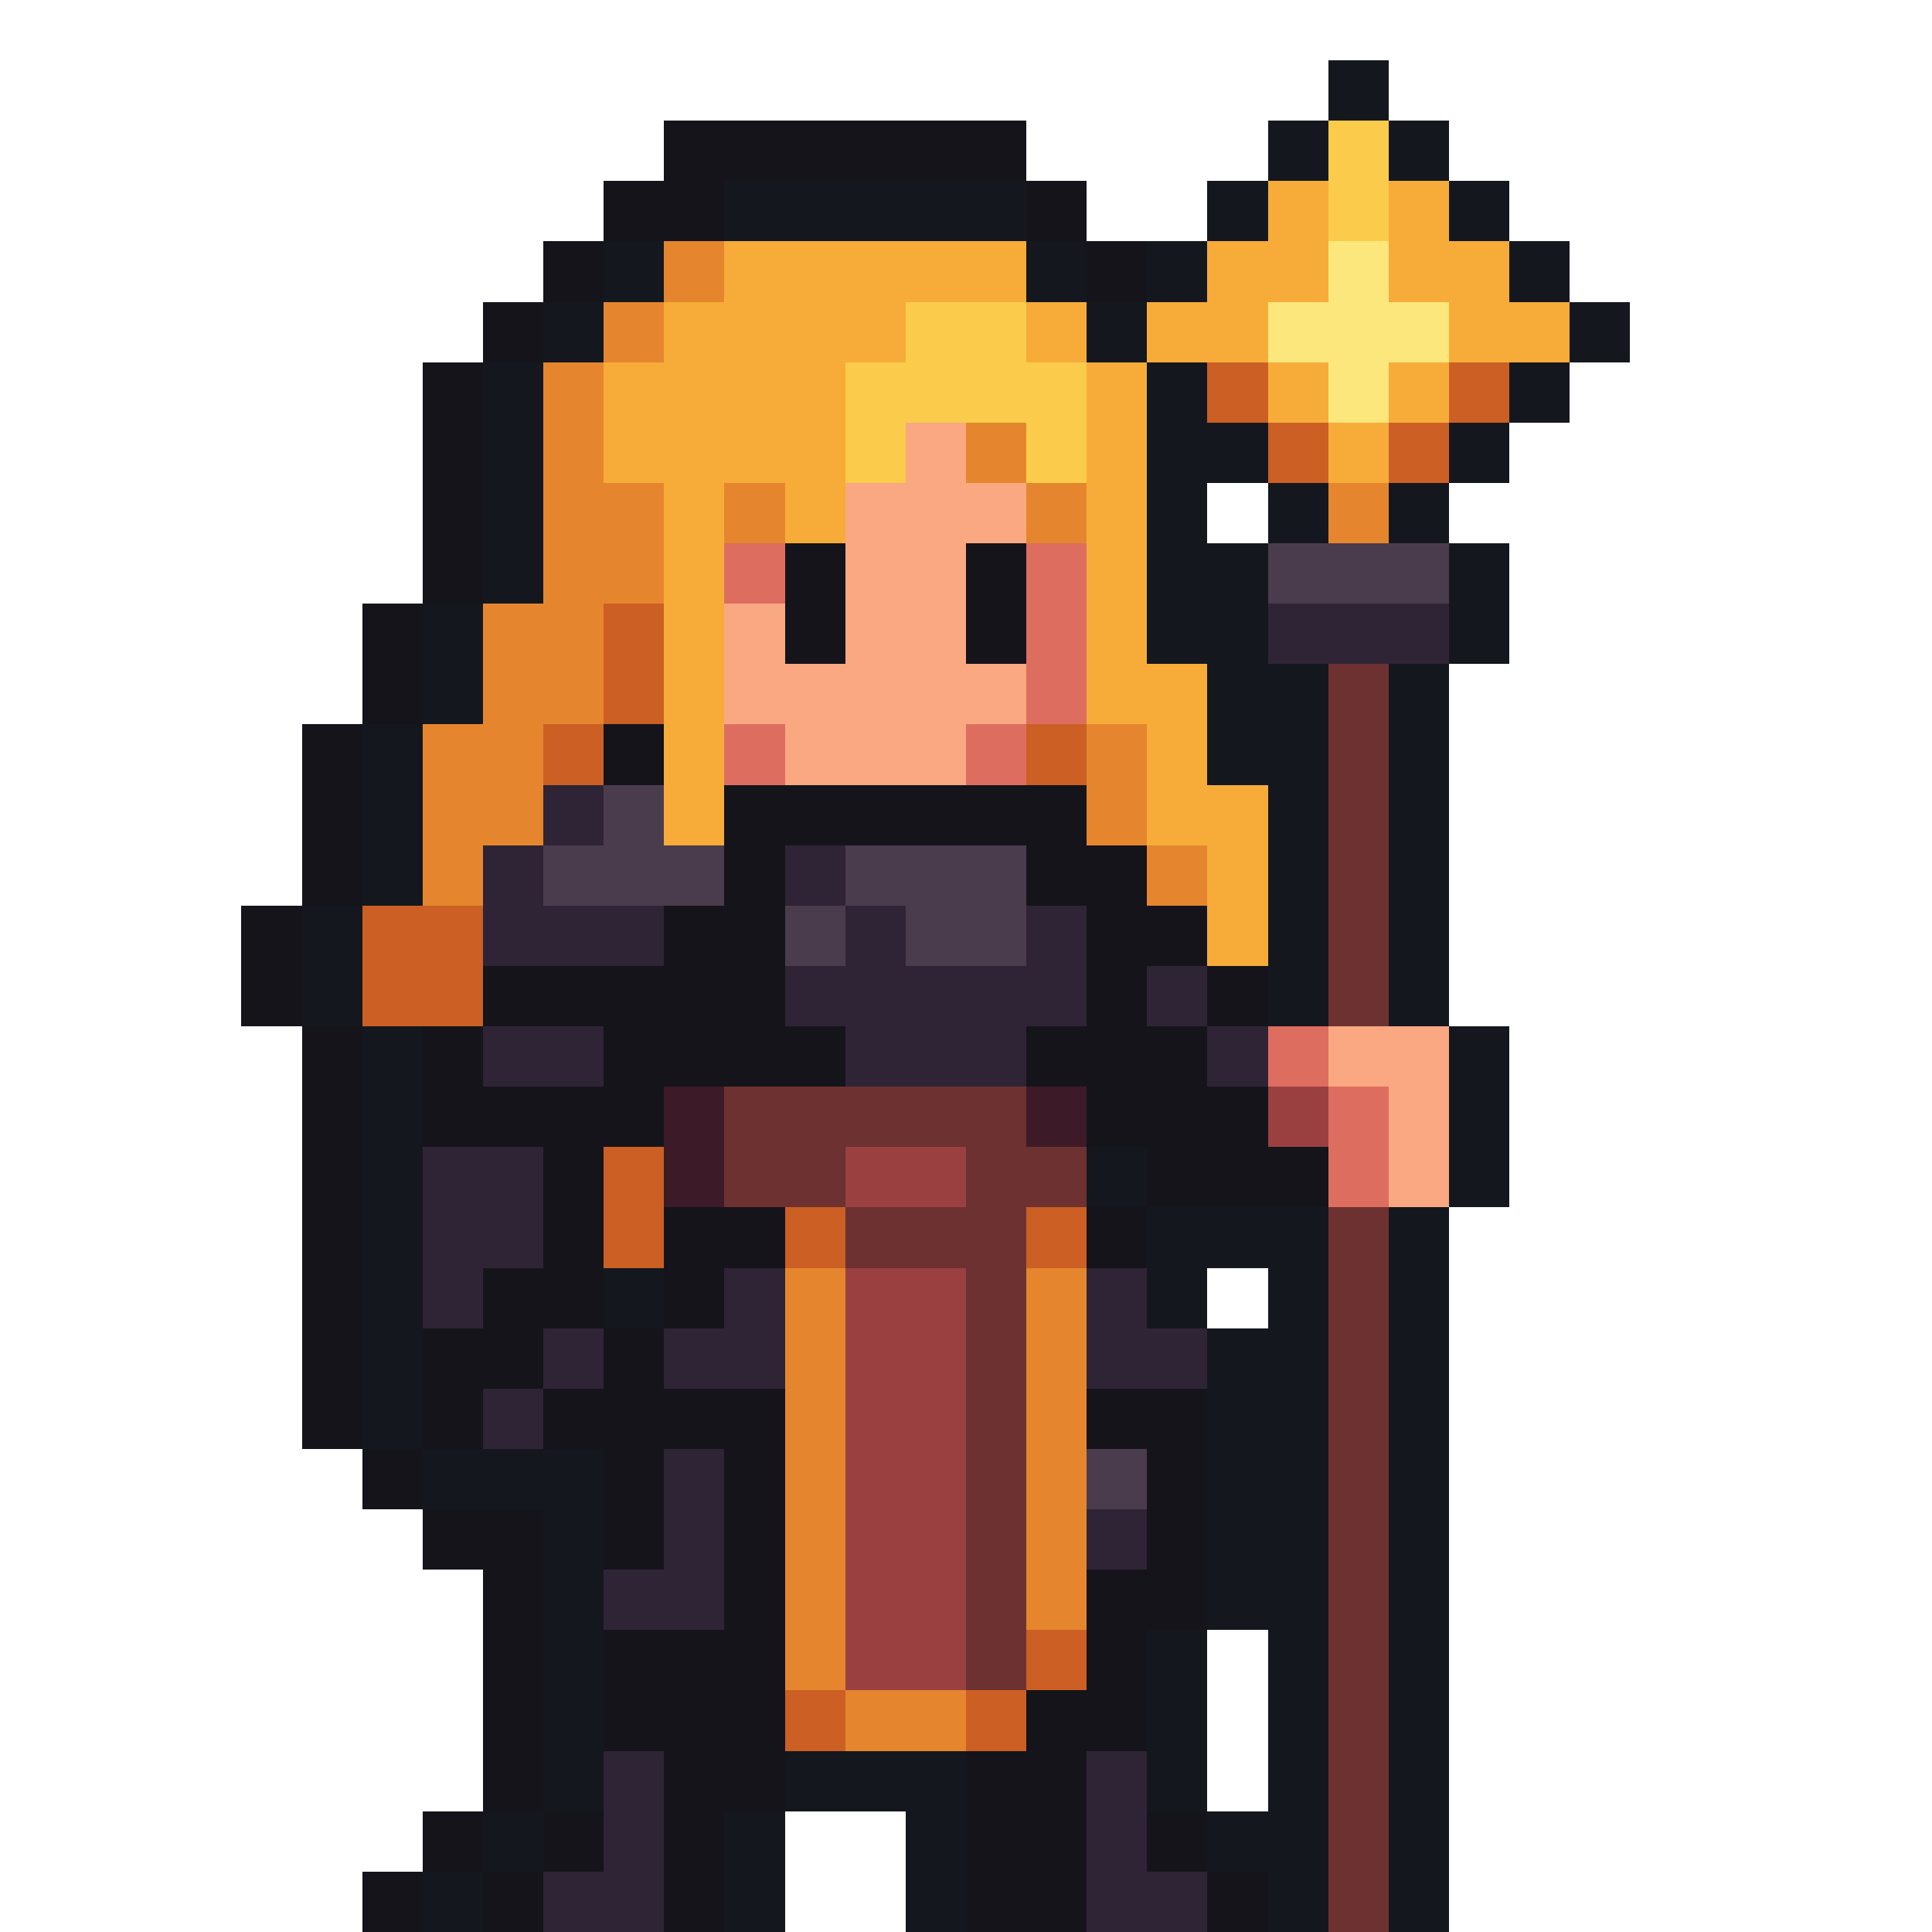
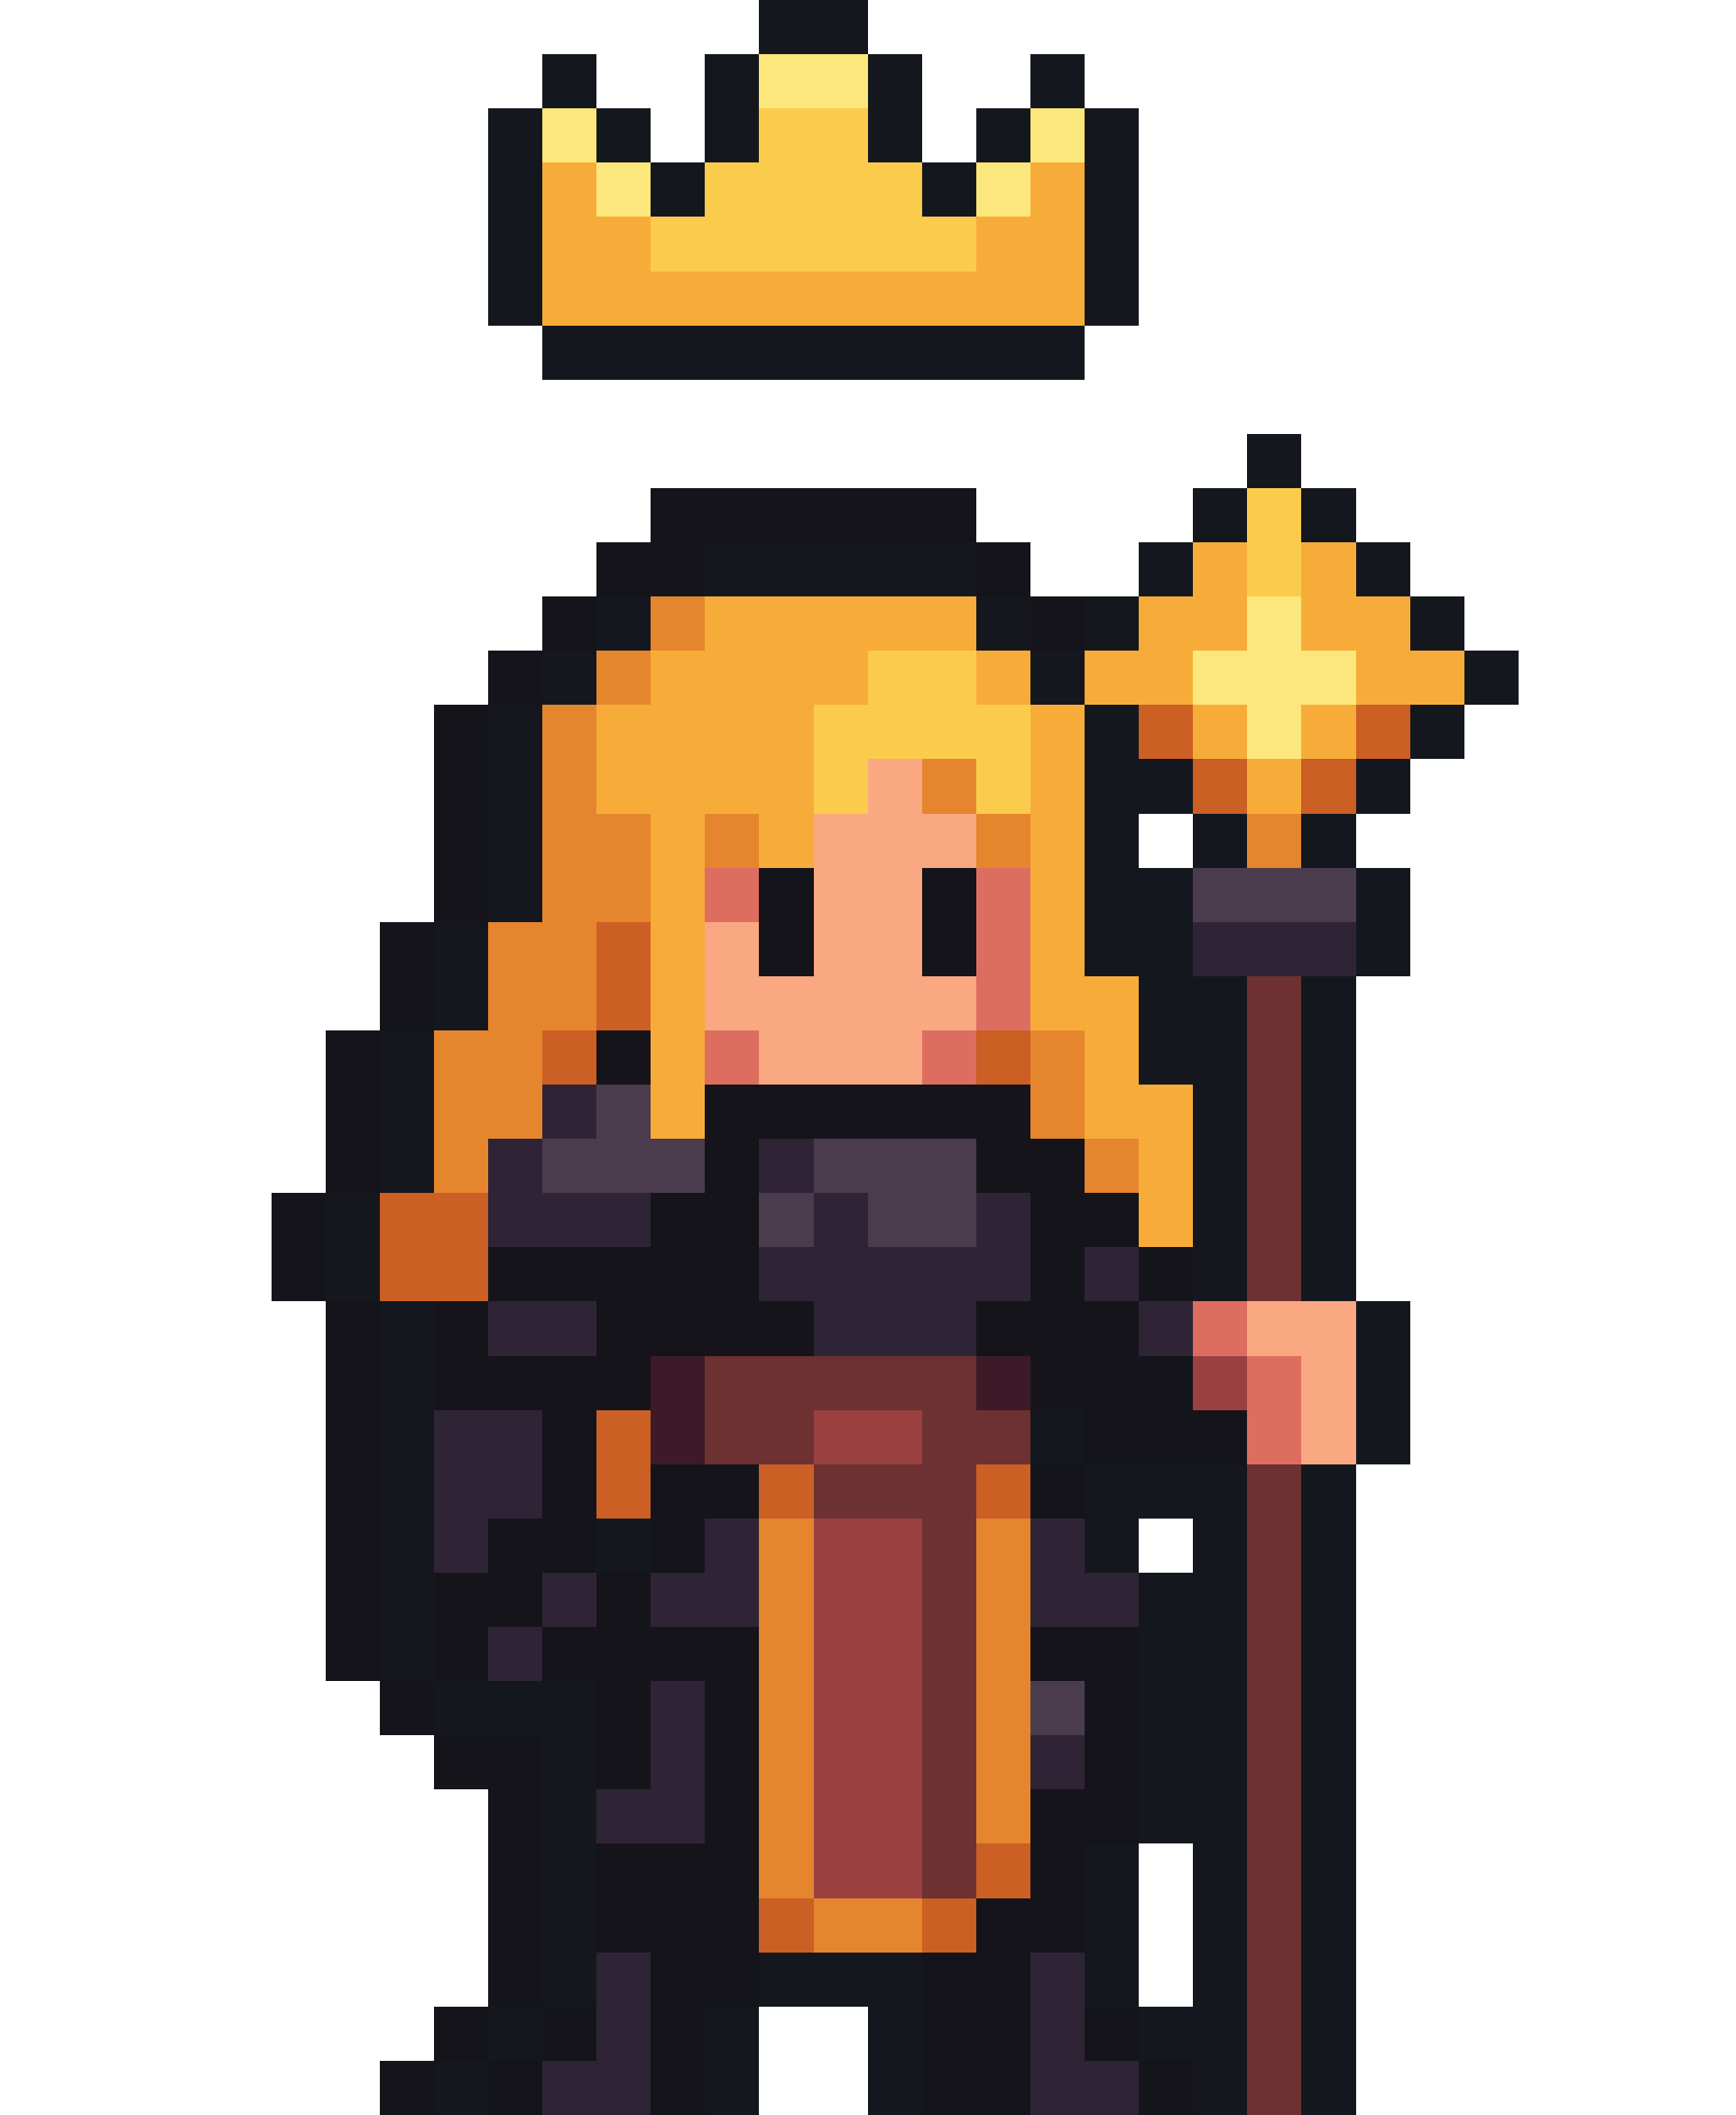
- <svg xmlns="http://www.w3.org/2000/svg" version="1.1" width="32" height="32" shape-rendering="crispEdges">
-   <rect x="22" y="1" width="1" height="1" fill="#14181E" />
-   <rect x="11" y="2" width="6" height="1" fill="#15141B" />
-   <rect x="21" y="2" width="1" height="1" fill="#14181E" />
-   <rect x="22" y="2" width="1" height="2" fill="#FBCC4C" />
-   <rect x="23" y="2" width="1" height="1" fill="#14181E" />
-   <rect x="10" y="3" width="2" height="1" fill="#15141B" />
-   <rect x="12" y="3" width="5" height="1" fill="#14181E" />
-   <rect x="17" y="3" width="1" height="1" fill="#15141B" />
-   <rect x="20" y="3" width="1" height="1" fill="#14181E" />
-   <rect x="21" y="3" width="1" height="2" fill="#F7AC39" />
-   <rect x="23" y="3" width="1" height="2" fill="#F7AC39" />
-   <rect x="24" y="3" width="1" height="1" fill="#14181E" />
-   <rect x="9" y="4" width="1" height="1" fill="#15141B" />
-   <rect x="10" y="4" width="1" height="1" fill="#14181E" />
-   <rect x="11" y="4" width="1" height="1" fill="#E5862E" />
-   <rect x="12" y="4" width="5" height="1" fill="#F7AC39" />
-   <rect x="17" y="4" width="1" height="1" fill="#14181E" />
-   <rect x="18" y="4" width="1" height="1" fill="#15141B" />
-   <rect x="19" y="4" width="1" height="1" fill="#14181E" />
-   <rect x="20" y="4" width="1" height="2" fill="#F7AC39" />
-   <rect x="22" y="4" width="1" height="3" fill="#FCE77C" />
-   <rect x="24" y="4" width="1" height="2" fill="#F7AC39" />
-   <rect x="25" y="4" width="1" height="1" fill="#14181E" />
-   <rect x="8" y="5" width="1" height="1" fill="#15141B" />
-   <rect x="9" y="5" width="1" height="1" fill="#14181E" />
-   <rect x="10" y="5" width="1" height="1" fill="#E5862E" />
-   <rect x="11" y="5" width="4" height="1" fill="#F7AC39" />
-   <rect x="15" y="5" width="2" height="2" fill="#FBCC4C" />
-   <rect x="17" y="5" width="1" height="1" fill="#F7AC39" />
-   <rect x="18" y="5" width="1" height="1" fill="#14181E" />
-   <rect x="19" y="5" width="1" height="1" fill="#F7AC39" />
-   <rect x="21" y="5" width="1" height="1" fill="#FCE77C" />
-   <rect x="23" y="5" width="1" height="1" fill="#FCE77C" />
-   <rect x="25" y="5" width="1" height="1" fill="#F7AC39" />
-   <rect x="26" y="5" width="1" height="1" fill="#14181E" />
-   <rect x="7" y="6" width="1" height="4" fill="#15141B" />
-   <rect x="8" y="6" width="1" height="4" fill="#14181E" />
-   <rect x="9" y="6" width="1" height="6" fill="#E5862E" />
-   <rect x="10" y="6" width="4" height="2" fill="#F7AC39" />
-   <rect x="14" y="6" width="1" height="2" fill="#FBCC4C" />
-   <rect x="17" y="6" width="1" height="2" fill="#FBCC4C" />
-   <rect x="18" y="6" width="1" height="6" fill="#F7AC39" />
-   <rect x="19" y="6" width="1" height="5" fill="#14181E" />
-   <rect x="20" y="6" width="1" height="1" fill="#CB5F24" />
-   <rect x="21" y="6" width="1" height="1" fill="#F7AC39" />
-   <rect x="23" y="6" width="1" height="1" fill="#F7AC39" />
-   <rect x="24" y="6" width="1" height="1" fill="#CB5F24" />
-   <rect x="25" y="6" width="1" height="1" fill="#14181E" />
-   <rect x="15" y="7" width="1" height="6" fill="#F9A882" />
-   <rect x="16" y="7" width="1" height="1" fill="#E5862E" />
-   <rect x="20" y="7" width="1" height="1" fill="#14181E" />
-   <rect x="21" y="7" width="1" height="1" fill="#CB5F24" />
-   <rect x="22" y="7" width="1" height="1" fill="#F7AC39" />
-   <rect x="23" y="7" width="1" height="1" fill="#CB5F24" />
-   <rect x="24" y="7" width="1" height="1" fill="#14181E" />
-   <rect x="10" y="8" width="1" height="2" fill="#E5862E" />
-   <rect x="11" y="8" width="1" height="6" fill="#F7AC39" />
-   <rect x="12" y="8" width="1" height="1" fill="#E5862E" />
-   <rect x="13" y="8" width="1" height="1" fill="#F7AC39" />
-   <rect x="14" y="8" width="1" height="5" fill="#F9A882" />
-   <rect x="16" y="8" width="1" height="1" fill="#F9A882" />
-   <rect x="17" y="8" width="1" height="1" fill="#E5862E" />
-   <rect x="21" y="8" width="1" height="1" fill="#14181E" />
-   <rect x="22" y="8" width="1" height="1" fill="#E5862E" />
+ <svg xmlns="http://www.w3.org/2000/svg" version="1.1" width="32" height="39" shape-rendering="crispEdges">
+   <rect x="14" y="0" width="2" height="1" fill="#14181E" />
+   <rect x="10" y="1" width="1" height="1" fill="#14181E" />
+   <rect x="13" y="1" width="1" height="2" fill="#14181E" />
+   <rect x="14" y="1" width="2" height="1" fill="#FCE77C" />
+   <rect x="16" y="1" width="1" height="2" fill="#14181E" />
+   <rect x="19" y="1" width="1" height="1" fill="#14181E" />
+   <rect x="9" y="2" width="1" height="4" fill="#14181E" />
+   <rect x="10" y="2" width="1" height="1" fill="#FCE77C" />
+   <rect x="11" y="2" width="1" height="1" fill="#14181E" />
+   <rect x="14" y="2" width="2" height="3" fill="#FBCC4C" />
+   <rect x="18" y="2" width="1" height="1" fill="#14181E" />
+   <rect x="19" y="2" width="1" height="1" fill="#FCE77C" />
+   <rect x="20" y="2" width="1" height="4" fill="#14181E" />
+   <rect x="10" y="3" width="1" height="3" fill="#F7AC39" />
+   <rect x="11" y="3" width="1" height="1" fill="#FCE77C" />
+   <rect x="12" y="3" width="1" height="1" fill="#14181E" />
+   <rect x="13" y="3" width="1" height="2" fill="#FBCC4C" />
+   <rect x="16" y="3" width="1" height="2" fill="#FBCC4C" />
+   <rect x="17" y="3" width="1" height="1" fill="#14181E" />
+   <rect x="18" y="3" width="1" height="1" fill="#FCE77C" />
+   <rect x="19" y="3" width="1" height="3" fill="#F7AC39" />
+   <rect x="11" y="4" width="1" height="2" fill="#F7AC39" />
+   <rect x="12" y="4" width="1" height="1" fill="#FBCC4C" />
+   <rect x="17" y="4" width="1" height="1" fill="#FBCC4C" />
+   <rect x="18" y="4" width="1" height="2" fill="#F7AC39" />
+   <rect x="12" y="5" width="6" height="1" fill="#F7AC39" />
+   <rect x="10" y="6" width="10" height="1" fill="#14181E" />
  <rect x="23" y="8" width="1" height="1" fill="#14181E" />
-   <rect x="12" y="9" width="1" height="1" fill="#DD6E5F" />
-   <rect x="13" y="9" width="1" height="2" fill="#15141B" />
-   <rect x="16" y="9" width="1" height="2" fill="#15141B" />
-   <rect x="17" y="9" width="1" height="3" fill="#DD6E5F" />
-   <rect x="20" y="9" width="1" height="4" fill="#14181E" />
-   <rect x="21" y="9" width="3" height="1" fill="#4B3C4D" />
-   <rect x="24" y="9" width="1" height="2" fill="#14181E" />
-   <rect x="6" y="10" width="1" height="2" fill="#15141B" />
-   <rect x="7" y="10" width="1" height="2" fill="#14181E" />
-   <rect x="8" y="10" width="1" height="4" fill="#E5862E" />
-   <rect x="10" y="10" width="1" height="2" fill="#CB5F24" />
-   <rect x="12" y="10" width="1" height="2" fill="#F9A882" />
-   <rect x="21" y="10" width="3" height="1" fill="#2F2435" />
-   <rect x="13" y="11" width="1" height="2" fill="#F9A882" />
-   <rect x="16" y="11" width="1" height="1" fill="#F9A882" />
-   <rect x="19" y="11" width="1" height="3" fill="#F7AC39" />
-   <rect x="21" y="11" width="1" height="6" fill="#14181E" />
-   <rect x="22" y="11" width="1" height="6" fill="#6D3131" />
-   <rect x="23" y="11" width="1" height="6" fill="#14181E" />
-   <rect x="5" y="12" width="1" height="3" fill="#15141B" />
-   <rect x="6" y="12" width="1" height="3" fill="#14181E" />
-   <rect x="7" y="12" width="1" height="3" fill="#E5862E" />
-   <rect x="9" y="12" width="1" height="1" fill="#CB5F24" />
-   <rect x="10" y="12" width="1" height="1" fill="#15141B" />
-   <rect x="12" y="12" width="1" height="1" fill="#DD6E5F" />
-   <rect x="16" y="12" width="1" height="1" fill="#DD6E5F" />
-   <rect x="17" y="12" width="1" height="1" fill="#CB5F24" />
-   <rect x="18" y="12" width="1" height="2" fill="#E5862E" />
-   <rect x="9" y="13" width="1" height="1" fill="#2F2435" />
-   <rect x="10" y="13" width="1" height="2" fill="#4B3C4D" />
-   <rect x="12" y="13" width="6" height="1" fill="#15141B" />
-   <rect x="20" y="13" width="1" height="3" fill="#F7AC39" />
-   <rect x="8" y="14" width="1" height="2" fill="#2F2435" />
-   <rect x="9" y="14" width="1" height="1" fill="#4B3C4D" />
-   <rect x="11" y="14" width="1" height="1" fill="#4B3C4D" />
-   <rect x="12" y="14" width="1" height="4" fill="#15141B" />
-   <rect x="13" y="14" width="1" height="1" fill="#2F2435" />
-   <rect x="14" y="14" width="3" height="1" fill="#4B3C4D" />
-   <rect x="17" y="14" width="2" height="1" fill="#15141B" />
-   <rect x="19" y="14" width="1" height="1" fill="#E5862E" />
-   <rect x="4" y="15" width="1" height="2" fill="#15141B" />
-   <rect x="5" y="15" width="1" height="2" fill="#14181E" />
-   <rect x="6" y="15" width="2" height="2" fill="#CB5F24" />
-   <rect x="9" y="15" width="2" height="1" fill="#2F2435" />
-   <rect x="11" y="15" width="1" height="3" fill="#15141B" />
-   <rect x="13" y="15" width="1" height="1" fill="#4B3C4D" />
-   <rect x="14" y="15" width="1" height="3" fill="#2F2435" />
-   <rect x="15" y="15" width="2" height="1" fill="#4B3C4D" />
-   <rect x="17" y="15" width="1" height="2" fill="#2F2435" />
-   <rect x="18" y="15" width="2" height="1" fill="#15141B" />
-   <rect x="8" y="16" width="3" height="1" fill="#15141B" />
-   <rect x="13" y="16" width="1" height="1" fill="#2F2435" />
-   <rect x="15" y="16" width="2" height="2" fill="#2F2435" />
-   <rect x="18" y="16" width="1" height="3" fill="#15141B" />
-   <rect x="19" y="16" width="1" height="1" fill="#2F2435" />
-   <rect x="20" y="16" width="1" height="1" fill="#15141B" />
-   <rect x="5" y="17" width="1" height="7" fill="#15141B" />
-   <rect x="6" y="17" width="1" height="7" fill="#14181E" />
+   <rect x="12" y="9" width="6" height="1" fill="#15141B" />
+   <rect x="22" y="9" width="1" height="1" fill="#14181E" />
+   <rect x="23" y="9" width="1" height="2" fill="#FBCC4C" />
+   <rect x="24" y="9" width="1" height="1" fill="#14181E" />
+   <rect x="11" y="10" width="2" height="1" fill="#15141B" />
+   <rect x="13" y="10" width="5" height="1" fill="#14181E" />
+   <rect x="18" y="10" width="1" height="1" fill="#15141B" />
+   <rect x="21" y="10" width="1" height="1" fill="#14181E" />
+   <rect x="22" y="10" width="1" height="2" fill="#F7AC39" />
+   <rect x="24" y="10" width="1" height="2" fill="#F7AC39" />
+   <rect x="25" y="10" width="1" height="1" fill="#14181E" />
+   <rect x="10" y="11" width="1" height="1" fill="#15141B" />
+   <rect x="11" y="11" width="1" height="1" fill="#14181E" />
+   <rect x="12" y="11" width="1" height="1" fill="#E5862E" />
+   <rect x="13" y="11" width="5" height="1" fill="#F7AC39" />
+   <rect x="18" y="11" width="1" height="1" fill="#14181E" />
+   <rect x="19" y="11" width="1" height="1" fill="#15141B" />
+   <rect x="20" y="11" width="1" height="1" fill="#14181E" />
+   <rect x="21" y="11" width="1" height="2" fill="#F7AC39" />
+   <rect x="23" y="11" width="1" height="3" fill="#FCE77C" />
+   <rect x="25" y="11" width="1" height="2" fill="#F7AC39" />
+   <rect x="26" y="11" width="1" height="1" fill="#14181E" />
+   <rect x="9" y="12" width="1" height="1" fill="#15141B" />
+   <rect x="10" y="12" width="1" height="1" fill="#14181E" />
+   <rect x="11" y="12" width="1" height="1" fill="#E5862E" />
+   <rect x="12" y="12" width="4" height="1" fill="#F7AC39" />
+   <rect x="16" y="12" width="2" height="2" fill="#FBCC4C" />
+   <rect x="18" y="12" width="1" height="1" fill="#F7AC39" />
+   <rect x="19" y="12" width="1" height="1" fill="#14181E" />
+   <rect x="20" y="12" width="1" height="1" fill="#F7AC39" />
+   <rect x="22" y="12" width="1" height="1" fill="#FCE77C" />
+   <rect x="24" y="12" width="1" height="1" fill="#FCE77C" />
+   <rect x="26" y="12" width="1" height="1" fill="#F7AC39" />
+   <rect x="27" y="12" width="1" height="1" fill="#14181E" />
+   <rect x="8" y="13" width="1" height="4" fill="#15141B" />
+   <rect x="9" y="13" width="1" height="4" fill="#14181E" />
+   <rect x="10" y="13" width="1" height="6" fill="#E5862E" />
+   <rect x="11" y="13" width="4" height="2" fill="#F7AC39" />
+   <rect x="15" y="13" width="1" height="2" fill="#FBCC4C" />
+   <rect x="18" y="13" width="1" height="2" fill="#FBCC4C" />
+   <rect x="19" y="13" width="1" height="6" fill="#F7AC39" />
+   <rect x="20" y="13" width="1" height="5" fill="#14181E" />
+   <rect x="21" y="13" width="1" height="1" fill="#CB5F24" />
+   <rect x="22" y="13" width="1" height="1" fill="#F7AC39" />
+   <rect x="24" y="13" width="1" height="1" fill="#F7AC39" />
+   <rect x="25" y="13" width="1" height="1" fill="#CB5F24" />
+   <rect x="26" y="13" width="1" height="1" fill="#14181E" />
+   <rect x="16" y="14" width="1" height="6" fill="#F9A882" />
+   <rect x="17" y="14" width="1" height="1" fill="#E5862E" />
+   <rect x="21" y="14" width="1" height="1" fill="#14181E" />
+   <rect x="22" y="14" width="1" height="1" fill="#CB5F24" />
+   <rect x="23" y="14" width="1" height="1" fill="#F7AC39" />
+   <rect x="24" y="14" width="1" height="1" fill="#CB5F24" />
+   <rect x="25" y="14" width="1" height="1" fill="#14181E" />
+   <rect x="11" y="15" width="1" height="2" fill="#E5862E" />
+   <rect x="12" y="15" width="1" height="6" fill="#F7AC39" />
+   <rect x="13" y="15" width="1" height="1" fill="#E5862E" />
+   <rect x="14" y="15" width="1" height="1" fill="#F7AC39" />
+   <rect x="15" y="15" width="1" height="5" fill="#F9A882" />
+   <rect x="17" y="15" width="1" height="1" fill="#F9A882" />
+   <rect x="18" y="15" width="1" height="1" fill="#E5862E" />
+   <rect x="22" y="15" width="1" height="1" fill="#14181E" />
+   <rect x="23" y="15" width="1" height="1" fill="#E5862E" />
+   <rect x="24" y="15" width="1" height="1" fill="#14181E" />
+   <rect x="13" y="16" width="1" height="1" fill="#DD6E5F" />
+   <rect x="14" y="16" width="1" height="2" fill="#15141B" />
+   <rect x="17" y="16" width="1" height="2" fill="#15141B" />
+   <rect x="18" y="16" width="1" height="3" fill="#DD6E5F" />
+   <rect x="21" y="16" width="1" height="4" fill="#14181E" />
+   <rect x="22" y="16" width="3" height="1" fill="#4B3C4D" />
+   <rect x="25" y="16" width="1" height="2" fill="#14181E" />
  <rect x="7" y="17" width="1" height="2" fill="#15141B" />
-   <rect x="8" y="17" width="2" height="1" fill="#2F2435" />
-   <rect x="10" y="17" width="1" height="2" fill="#15141B" />
-   <rect x="13" y="17" width="1" height="1" fill="#15141B" />
-   <rect x="17" y="17" width="1" height="1" fill="#15141B" />
-   <rect x="19" y="17" width="1" height="3" fill="#15141B" />
-   <rect x="20" y="17" width="1" height="1" fill="#2F2435" />
-   <rect x="21" y="17" width="1" height="1" fill="#DD6E5F" />
-   <rect x="22" y="17" width="2" height="1" fill="#F9A882" />
-   <rect x="24" y="17" width="1" height="3" fill="#14181E" />
-   <rect x="8" y="18" width="2" height="1" fill="#15141B" />
-   <rect x="11" y="18" width="1" height="2" fill="#3D1A28" />
-   <rect x="12" y="18" width="5" height="1" fill="#6D3131" />
-   <rect x="17" y="18" width="1" height="1" fill="#3D1A28" />
-   <rect x="20" y="18" width="1" height="2" fill="#15141B" />
-   <rect x="21" y="18" width="1" height="1" fill="#9A4041" />
-   <rect x="22" y="18" width="1" height="2" fill="#DD6E5F" />
-   <rect x="23" y="18" width="1" height="2" fill="#F9A882" />
-   <rect x="7" y="19" width="2" height="2" fill="#2F2435" />
-   <rect x="9" y="19" width="1" height="3" fill="#15141B" />
-   <rect x="10" y="19" width="1" height="2" fill="#CB5F24" />
-   <rect x="12" y="19" width="2" height="1" fill="#6D3131" />
-   <rect x="14" y="19" width="2" height="1" fill="#9A4041" />
-   <rect x="16" y="19" width="2" height="1" fill="#6D3131" />
-   <rect x="18" y="19" width="1" height="1" fill="#14181E" />
-   <rect x="21" y="19" width="1" height="1" fill="#15141B" />
-   <rect x="11" y="20" width="2" height="1" fill="#15141B" />
-   <rect x="13" y="20" width="1" height="1" fill="#CB5F24" />
-   <rect x="14" y="20" width="3" height="1" fill="#6D3131" />
-   <rect x="17" y="20" width="1" height="1" fill="#CB5F24" />
-   <rect x="18" y="20" width="1" height="1" fill="#15141B" />
-   <rect x="19" y="20" width="3" height="1" fill="#14181E" />
-   <rect x="22" y="20" width="1" height="12" fill="#6D3131" />
-   <rect x="23" y="20" width="1" height="12" fill="#14181E" />
-   <rect x="7" y="21" width="1" height="1" fill="#2F2435" />
-   <rect x="8" y="21" width="1" height="2" fill="#15141B" />
-   <rect x="10" y="21" width="1" height="1" fill="#14181E" />
-   <rect x="11" y="21" width="1" height="1" fill="#15141B" />
-   <rect x="12" y="21" width="1" height="2" fill="#2F2435" />
-   <rect x="13" y="21" width="1" height="7" fill="#E5862E" />
-   <rect x="14" y="21" width="2" height="7" fill="#9A4041" />
-   <rect x="16" y="21" width="1" height="7" fill="#6D3131" />
-   <rect x="17" y="21" width="1" height="6" fill="#E5862E" />
-   <rect x="18" y="21" width="1" height="2" fill="#2F2435" />
-   <rect x="19" y="21" width="1" height="1" fill="#14181E" />
-   <rect x="21" y="21" width="1" height="11" fill="#14181E" />
-   <rect x="7" y="22" width="1" height="2" fill="#15141B" />
-   <rect x="9" y="22" width="1" height="1" fill="#2F2435" />
-   <rect x="10" y="22" width="1" height="4" fill="#15141B" />
-   <rect x="11" y="22" width="1" height="1" fill="#2F2435" />
-   <rect x="19" y="22" width="1" height="1" fill="#2F2435" />
-   <rect x="20" y="22" width="1" height="5" fill="#14181E" />
-   <rect x="8" y="23" width="1" height="1" fill="#2F2435" />
-   <rect x="9" y="23" width="1" height="1" fill="#15141B" />
-   <rect x="11" y="23" width="2" height="1" fill="#15141B" />
-   <rect x="18" y="23" width="2" height="1" fill="#15141B" />
-   <rect x="6" y="24" width="1" height="1" fill="#15141B" />
-   <rect x="7" y="24" width="3" height="1" fill="#14181E" />
-   <rect x="11" y="24" width="1" height="3" fill="#2F2435" />
-   <rect x="12" y="24" width="1" height="6" fill="#15141B" />
-   <rect x="18" y="24" width="1" height="1" fill="#4B3C4D" />
-   <rect x="19" y="24" width="1" height="3" fill="#15141B" />
-   <rect x="7" y="25" width="2" height="1" fill="#15141B" />
-   <rect x="9" y="25" width="1" height="5" fill="#14181E" />
-   <rect x="18" y="25" width="1" height="1" fill="#2F2435" />
-   <rect x="8" y="26" width="1" height="4" fill="#15141B" />
-   <rect x="10" y="26" width="1" height="1" fill="#2F2435" />
-   <rect x="18" y="26" width="1" height="3" fill="#15141B" />
-   <rect x="10" y="27" width="2" height="2" fill="#15141B" />
-   <rect x="17" y="27" width="1" height="1" fill="#CB5F24" />
-   <rect x="19" y="27" width="1" height="3" fill="#14181E" />
-   <rect x="13" y="28" width="1" height="1" fill="#CB5F24" />
-   <rect x="14" y="28" width="2" height="1" fill="#E5862E" />
-   <rect x="16" y="28" width="1" height="1" fill="#CB5F24" />
-   <rect x="17" y="28" width="1" height="4" fill="#15141B" />
-   <rect x="10" y="29" width="1" height="3" fill="#2F2435" />
-   <rect x="11" y="29" width="1" height="3" fill="#15141B" />
-   <rect x="13" y="29" width="3" height="1" fill="#14181E" />
-   <rect x="16" y="29" width="1" height="3" fill="#15141B" />
-   <rect x="18" y="29" width="1" height="3" fill="#2F2435" />
-   <rect x="7" y="30" width="1" height="1" fill="#15141B" />
-   <rect x="8" y="30" width="1" height="1" fill="#14181E" />
-   <rect x="9" y="30" width="1" height="1" fill="#15141B" />
-   <rect x="12" y="30" width="1" height="2" fill="#14181E" />
-   <rect x="15" y="30" width="1" height="2" fill="#14181E" />
-   <rect x="19" y="30" width="1" height="1" fill="#15141B" />
-   <rect x="20" y="30" width="1" height="1" fill="#14181E" />
-   <rect x="6" y="31" width="1" height="1" fill="#15141B" />
-   <rect x="7" y="31" width="1" height="1" fill="#14181E" />
-   <rect x="8" y="31" width="1" height="1" fill="#15141B" />
-   <rect x="9" y="31" width="1" height="1" fill="#2F2435" />
-   <rect x="19" y="31" width="1" height="1" fill="#2F2435" />
-   <rect x="20" y="31" width="1" height="1" fill="#15141B" />
+   <rect x="8" y="17" width="1" height="2" fill="#14181E" />
+   <rect x="9" y="17" width="1" height="4" fill="#E5862E" />
+   <rect x="11" y="17" width="1" height="2" fill="#CB5F24" />
+   <rect x="13" y="17" width="1" height="2" fill="#F9A882" />
+   <rect x="22" y="17" width="3" height="1" fill="#2F2435" />
+   <rect x="14" y="18" width="1" height="2" fill="#F9A882" />
+   <rect x="17" y="18" width="1" height="1" fill="#F9A882" />
+   <rect x="20" y="18" width="1" height="3" fill="#F7AC39" />
+   <rect x="22" y="18" width="1" height="6" fill="#14181E" />
+   <rect x="23" y="18" width="1" height="6" fill="#6D3131" />
+   <rect x="24" y="18" width="1" height="6" fill="#14181E" />
+   <rect x="6" y="19" width="1" height="3" fill="#15141B" />
+   <rect x="7" y="19" width="1" height="3" fill="#14181E" />
+   <rect x="8" y="19" width="1" height="3" fill="#E5862E" />
+   <rect x="10" y="19" width="1" height="1" fill="#CB5F24" />
+   <rect x="11" y="19" width="1" height="1" fill="#15141B" />
+   <rect x="13" y="19" width="1" height="1" fill="#DD6E5F" />
+   <rect x="17" y="19" width="1" height="1" fill="#DD6E5F" />
+   <rect x="18" y="19" width="1" height="1" fill="#CB5F24" />
+   <rect x="19" y="19" width="1" height="2" fill="#E5862E" />
+   <rect x="10" y="20" width="1" height="1" fill="#2F2435" />
+   <rect x="11" y="20" width="1" height="2" fill="#4B3C4D" />
+   <rect x="13" y="20" width="6" height="1" fill="#15141B" />
+   <rect x="21" y="20" width="1" height="3" fill="#F7AC39" />
+   <rect x="9" y="21" width="1" height="2" fill="#2F2435" />
+   <rect x="10" y="21" width="1" height="1" fill="#4B3C4D" />
+   <rect x="12" y="21" width="1" height="1" fill="#4B3C4D" />
+   <rect x="13" y="21" width="1" height="4" fill="#15141B" />
+   <rect x="14" y="21" width="1" height="1" fill="#2F2435" />
+   <rect x="15" y="21" width="3" height="1" fill="#4B3C4D" />
+   <rect x="18" y="21" width="2" height="1" fill="#15141B" />
+   <rect x="20" y="21" width="1" height="1" fill="#E5862E" />
+   <rect x="5" y="22" width="1" height="2" fill="#15141B" />
+   <rect x="6" y="22" width="1" height="2" fill="#14181E" />
+   <rect x="7" y="22" width="2" height="2" fill="#CB5F24" />
+   <rect x="10" y="22" width="2" height="1" fill="#2F2435" />
+   <rect x="12" y="22" width="1" height="3" fill="#15141B" />
+   <rect x="14" y="22" width="1" height="1" fill="#4B3C4D" />
+   <rect x="15" y="22" width="1" height="3" fill="#2F2435" />
+   <rect x="16" y="22" width="2" height="1" fill="#4B3C4D" />
+   <rect x="18" y="22" width="1" height="2" fill="#2F2435" />
+   <rect x="19" y="22" width="2" height="1" fill="#15141B" />
+   <rect x="9" y="23" width="3" height="1" fill="#15141B" />
+   <rect x="14" y="23" width="1" height="1" fill="#2F2435" />
+   <rect x="16" y="23" width="2" height="2" fill="#2F2435" />
+   <rect x="19" y="23" width="1" height="3" fill="#15141B" />
+   <rect x="20" y="23" width="1" height="1" fill="#2F2435" />
+   <rect x="21" y="23" width="1" height="1" fill="#15141B" />
+   <rect x="6" y="24" width="1" height="7" fill="#15141B" />
+   <rect x="7" y="24" width="1" height="7" fill="#14181E" />
+   <rect x="8" y="24" width="1" height="2" fill="#15141B" />
+   <rect x="9" y="24" width="2" height="1" fill="#2F2435" />
+   <rect x="11" y="24" width="1" height="2" fill="#15141B" />
+   <rect x="14" y="24" width="1" height="1" fill="#15141B" />
+   <rect x="18" y="24" width="1" height="1" fill="#15141B" />
+   <rect x="20" y="24" width="1" height="3" fill="#15141B" />
+   <rect x="21" y="24" width="1" height="1" fill="#2F2435" />
+   <rect x="22" y="24" width="1" height="1" fill="#DD6E5F" />
+   <rect x="23" y="24" width="2" height="1" fill="#F9A882" />
+   <rect x="25" y="24" width="1" height="3" fill="#14181E" />
+   <rect x="9" y="25" width="2" height="1" fill="#15141B" />
+   <rect x="12" y="25" width="1" height="2" fill="#3D1A28" />
+   <rect x="13" y="25" width="5" height="1" fill="#6D3131" />
+   <rect x="18" y="25" width="1" height="1" fill="#3D1A28" />
+   <rect x="21" y="25" width="1" height="2" fill="#15141B" />
+   <rect x="22" y="25" width="1" height="1" fill="#9A4041" />
+   <rect x="23" y="25" width="1" height="2" fill="#DD6E5F" />
+   <rect x="24" y="25" width="1" height="2" fill="#F9A882" />
+   <rect x="8" y="26" width="2" height="2" fill="#2F2435" />
+   <rect x="10" y="26" width="1" height="3" fill="#15141B" />
+   <rect x="11" y="26" width="1" height="2" fill="#CB5F24" />
+   <rect x="13" y="26" width="2" height="1" fill="#6D3131" />
+   <rect x="15" y="26" width="2" height="1" fill="#9A4041" />
+   <rect x="17" y="26" width="2" height="1" fill="#6D3131" />
+   <rect x="19" y="26" width="1" height="1" fill="#14181E" />
+   <rect x="22" y="26" width="1" height="1" fill="#15141B" />
+   <rect x="12" y="27" width="2" height="1" fill="#15141B" />
+   <rect x="14" y="27" width="1" height="1" fill="#CB5F24" />
+   <rect x="15" y="27" width="3" height="1" fill="#6D3131" />
+   <rect x="18" y="27" width="1" height="1" fill="#CB5F24" />
+   <rect x="19" y="27" width="1" height="1" fill="#15141B" />
+   <rect x="20" y="27" width="3" height="1" fill="#14181E" />
+   <rect x="23" y="27" width="1" height="12" fill="#6D3131" />
+   <rect x="24" y="27" width="1" height="12" fill="#14181E" />
+   <rect x="8" y="28" width="1" height="1" fill="#2F2435" />
+   <rect x="9" y="28" width="1" height="2" fill="#15141B" />
+   <rect x="11" y="28" width="1" height="1" fill="#14181E" />
+   <rect x="12" y="28" width="1" height="1" fill="#15141B" />
+   <rect x="13" y="28" width="1" height="2" fill="#2F2435" />
+   <rect x="14" y="28" width="1" height="7" fill="#E5862E" />
+   <rect x="15" y="28" width="2" height="7" fill="#9A4041" />
+   <rect x="17" y="28" width="1" height="7" fill="#6D3131" />
+   <rect x="18" y="28" width="1" height="6" fill="#E5862E" />
+   <rect x="19" y="28" width="1" height="2" fill="#2F2435" />
+   <rect x="20" y="28" width="1" height="1" fill="#14181E" />
+   <rect x="22" y="28" width="1" height="11" fill="#14181E" />
+   <rect x="8" y="29" width="1" height="2" fill="#15141B" />
+   <rect x="10" y="29" width="1" height="1" fill="#2F2435" />
+   <rect x="11" y="29" width="1" height="4" fill="#15141B" />
+   <rect x="12" y="29" width="1" height="1" fill="#2F2435" />
+   <rect x="20" y="29" width="1" height="1" fill="#2F2435" />
+   <rect x="21" y="29" width="1" height="5" fill="#14181E" />
+   <rect x="9" y="30" width="1" height="1" fill="#2F2435" />
+   <rect x="10" y="30" width="1" height="1" fill="#15141B" />
+   <rect x="12" y="30" width="2" height="1" fill="#15141B" />
+   <rect x="19" y="30" width="2" height="1" fill="#15141B" />
+   <rect x="7" y="31" width="1" height="1" fill="#15141B" />
+   <rect x="8" y="31" width="3" height="1" fill="#14181E" />
+   <rect x="12" y="31" width="1" height="3" fill="#2F2435" />
+   <rect x="13" y="31" width="1" height="6" fill="#15141B" />
+   <rect x="19" y="31" width="1" height="1" fill="#4B3C4D" />
+   <rect x="20" y="31" width="1" height="3" fill="#15141B" />
+   <rect x="8" y="32" width="2" height="1" fill="#15141B" />
+   <rect x="10" y="32" width="1" height="5" fill="#14181E" />
+   <rect x="19" y="32" width="1" height="1" fill="#2F2435" />
+   <rect x="9" y="33" width="1" height="4" fill="#15141B" />
+   <rect x="11" y="33" width="1" height="1" fill="#2F2435" />
+   <rect x="19" y="33" width="1" height="3" fill="#15141B" />
+   <rect x="11" y="34" width="2" height="2" fill="#15141B" />
+   <rect x="18" y="34" width="1" height="1" fill="#CB5F24" />
+   <rect x="20" y="34" width="1" height="3" fill="#14181E" />
+   <rect x="14" y="35" width="1" height="1" fill="#CB5F24" />
+   <rect x="15" y="35" width="2" height="1" fill="#E5862E" />
+   <rect x="17" y="35" width="1" height="1" fill="#CB5F24" />
+   <rect x="18" y="35" width="1" height="4" fill="#15141B" />
+   <rect x="11" y="36" width="1" height="3" fill="#2F2435" />
+   <rect x="12" y="36" width="1" height="3" fill="#15141B" />
+   <rect x="14" y="36" width="3" height="1" fill="#14181E" />
+   <rect x="17" y="36" width="1" height="3" fill="#15141B" />
+   <rect x="19" y="36" width="1" height="3" fill="#2F2435" />
+   <rect x="8" y="37" width="1" height="1" fill="#15141B" />
+   <rect x="9" y="37" width="1" height="1" fill="#14181E" />
+   <rect x="10" y="37" width="1" height="1" fill="#15141B" />
+   <rect x="13" y="37" width="1" height="2" fill="#14181E" />
+   <rect x="16" y="37" width="1" height="2" fill="#14181E" />
+   <rect x="20" y="37" width="1" height="1" fill="#15141B" />
+   <rect x="21" y="37" width="1" height="1" fill="#14181E" />
+   <rect x="7" y="38" width="1" height="1" fill="#15141B" />
+   <rect x="8" y="38" width="1" height="1" fill="#14181E" />
+   <rect x="9" y="38" width="1" height="1" fill="#15141B" />
+   <rect x="10" y="38" width="1" height="1" fill="#2F2435" />
+   <rect x="20" y="38" width="1" height="1" fill="#2F2435" />
+   <rect x="21" y="38" width="1" height="1" fill="#15141B" />
</svg>
